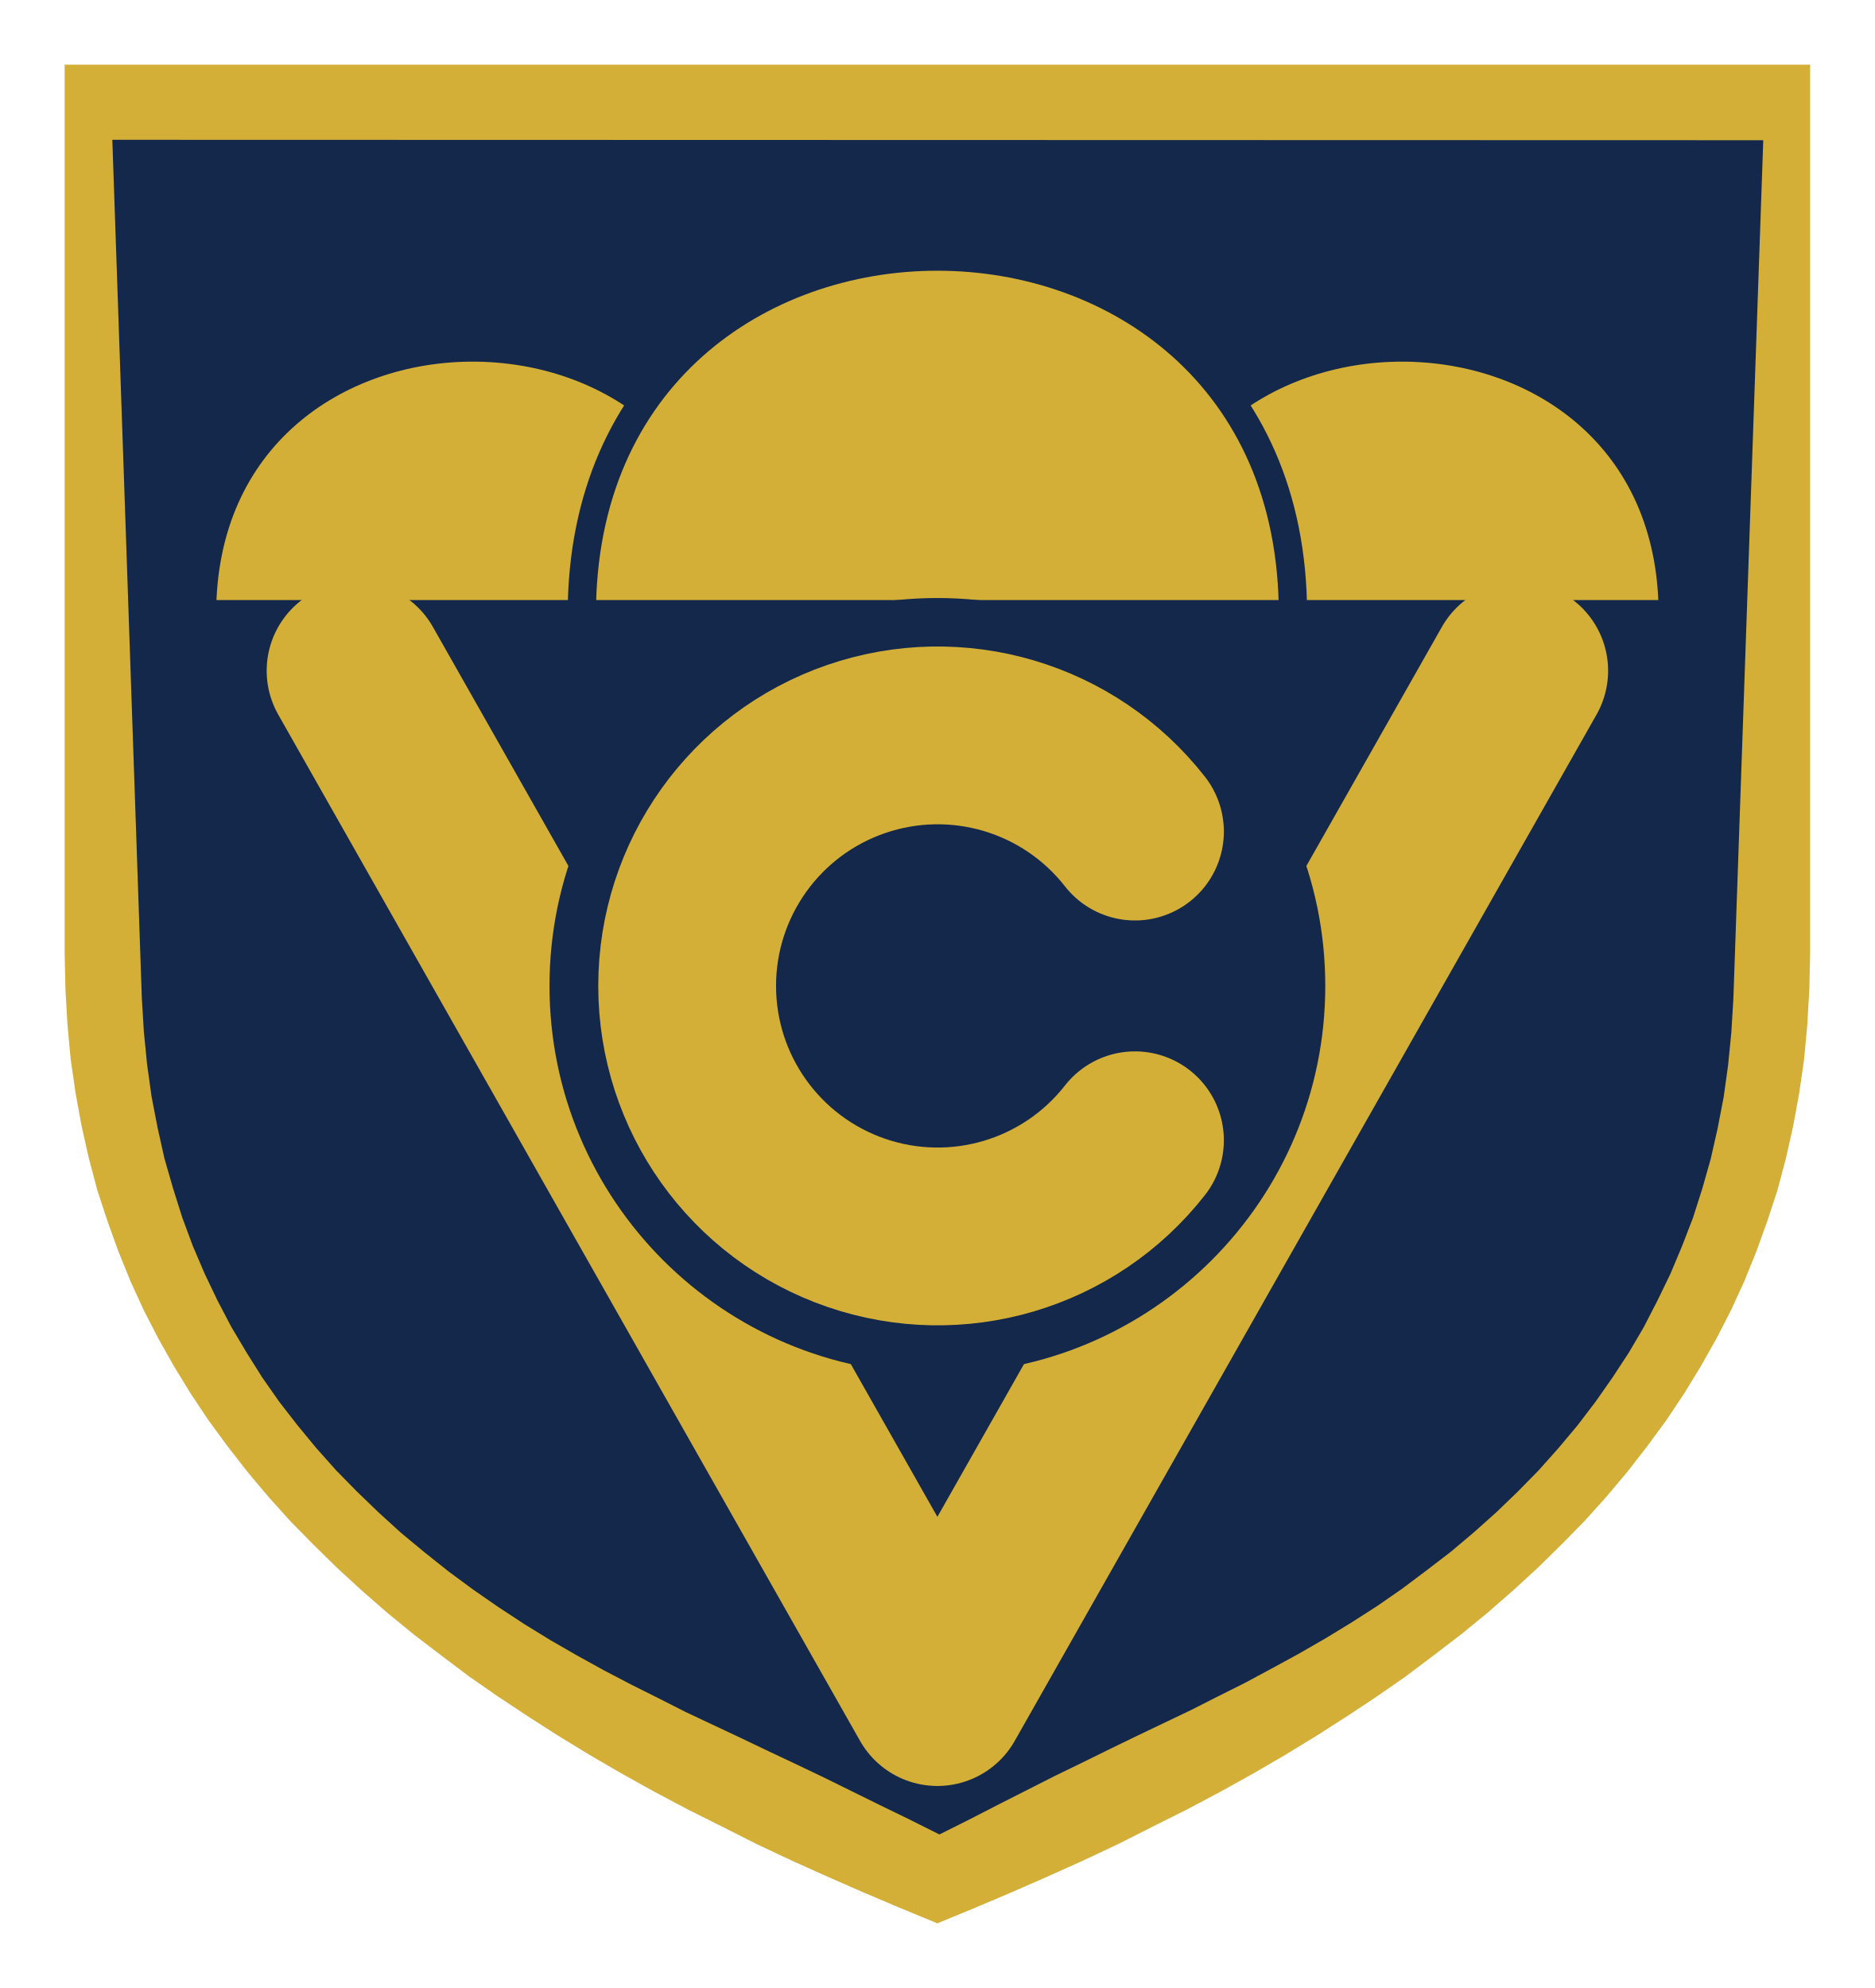
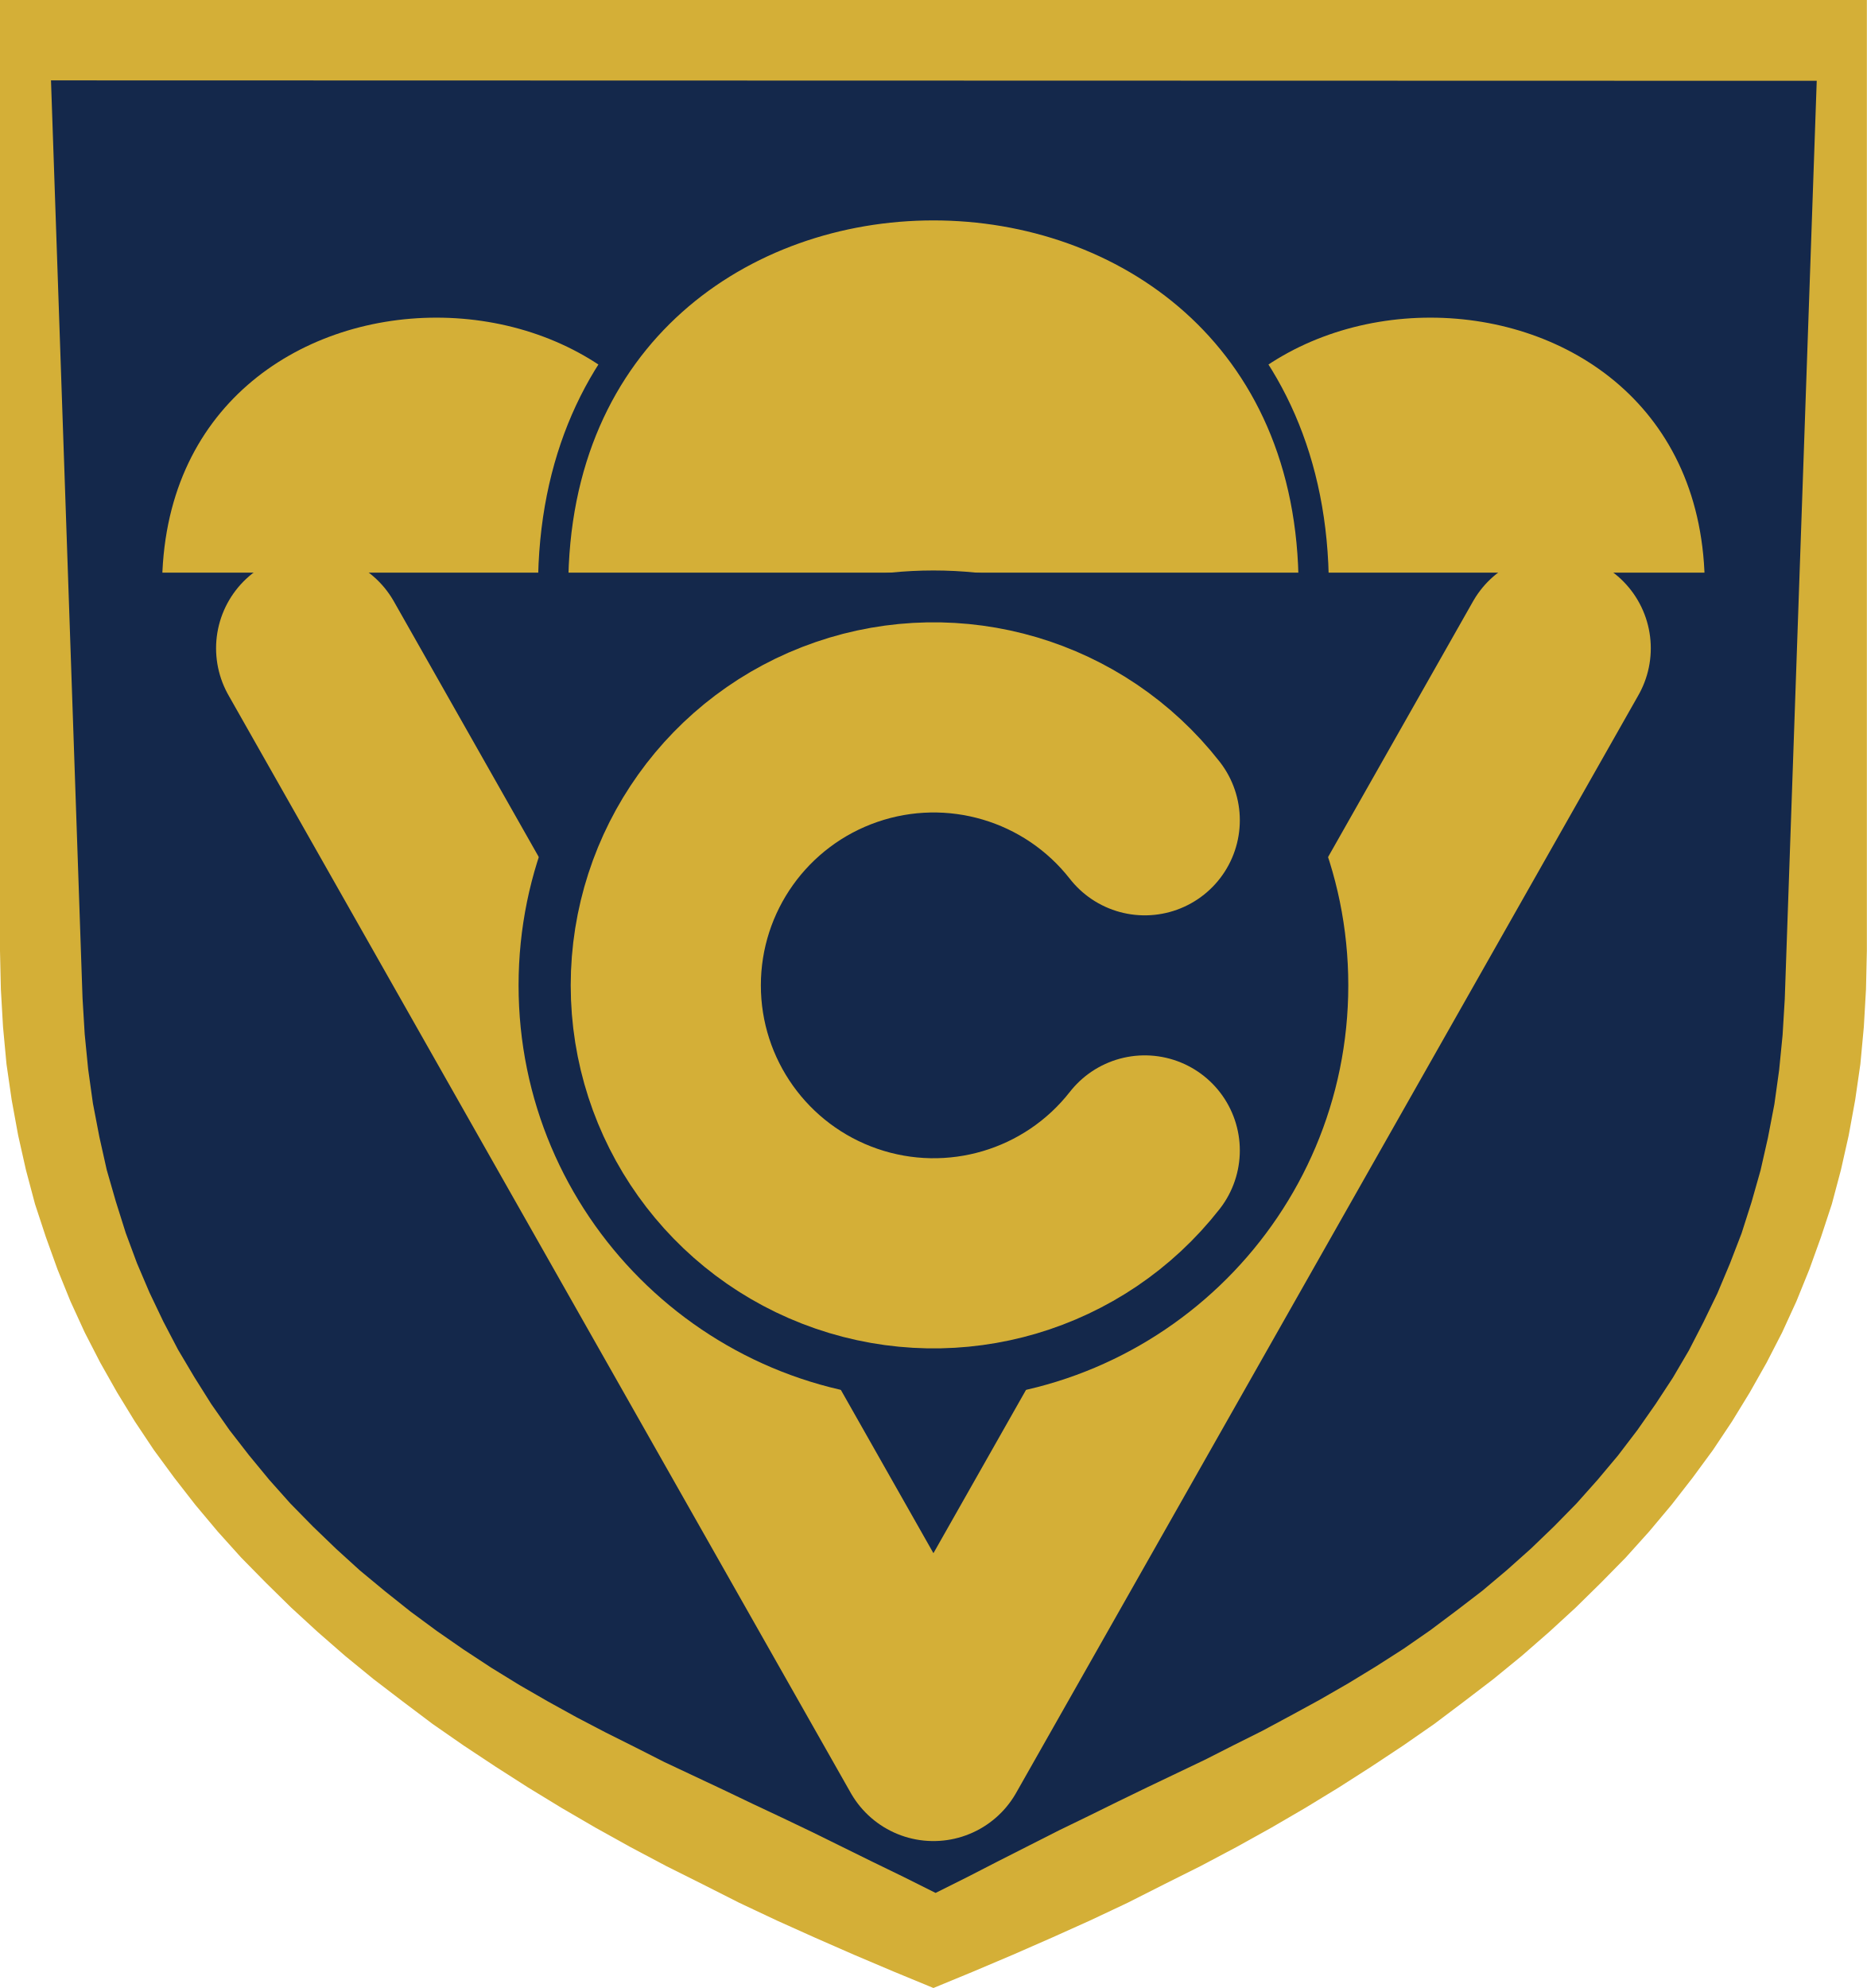
- <svg xmlns="http://www.w3.org/2000/svg" viewBox="24 14 464 492">
+ <svg xmlns="http://www.w3.org/2000/svg" viewBox="40 30 432 460">
  <polygon points="40.0,30.0 472.0,30.0 472.0,250.0 472.0,250.0 471.8,258.9 471.3,267.6 470.5,276.2 469.3,284.5 467.8,292.7 466.0,300.7 463.9,308.6 461.4,316.2 458.7,323.7 455.7,331.1 452.4,338.3 448.8,345.3 444.9,352.2 440.8,358.9 436.4,365.5 431.7,371.9 426.8,378.2 421.6,384.4 416.2,390.4 410.5,396.2 404.6,402.0 398.5,407.6 392.2,413.1 385.6,418.5 378.8,423.7 371.9,428.9 364.7,433.9 357.3,438.8 349.8,443.6 342.1,448.3 334.2,452.9 326.1,457.4 317.8,461.8 309.4,466.0 300.9,470.3 292.2,474.4 283.3,478.4 274.4,482.3 265.2,486.2 256.0,490.0 246.8,486.2 237.6,482.3 228.7,478.4 219.8,474.4 211.1,470.3 202.6,466.0 194.2,461.8 185.9,457.4 177.8,452.9 169.9,448.3 162.2,443.6 154.7,438.8 147.3,433.9 140.1,428.9 133.2,423.7 126.4,418.5 119.8,413.1 113.5,407.6 107.4,402.0 101.5,396.2 95.8,390.4 90.4,384.4 85.2,378.2 80.3,371.9 75.6,365.5 71.2,358.9 67.1,352.2 63.2,345.3 59.6,338.3 56.3,331.1 53.3,323.7 50.6,316.2 48.1,308.6 46.0,300.7 44.2,292.7 42.7,284.5 41.5,276.2 40.7,267.6 40.2,258.9 40.0,250.0" fill="#d4af37" />
  <polygon points="51.8,48.6 460.4,48.7 453.0,261.2 453.0,261.2 452.5,269.5 451.7,277.6 450.6,285.5 449.1,293.3 447.4,300.8 445.3,308.2 443.0,315.4 440.3,322.4 437.4,329.3 434.2,335.9 430.8,342.5 427.1,348.8 423.1,354.9 418.9,360.9 414.4,366.8 409.7,372.4 404.8,377.9 399.6,383.2 394.3,388.3 388.7,393.3 383.0,398.1 377.0,402.7 371.0,407.2 364.8,411.5 358.4,415.6 352.0,419.5 345.4,423.3 338.8,426.9 332.1,430.5 325.5,433.8 318.8,437.2 312.1,440.4 305.4,443.6 298.6,446.9 291.9,450.2 285.1,453.5 278.2,457.0 271.1,460.6 263.9,464.3 256.5,468.0 249.1,464.3 241.9,460.8 234.8,457.3 227.9,453.9 221.0,450.6 214.2,447.4 207.3,444.1 200.5,440.9 193.7,437.7 187.0,434.3 180.2,430.9 173.5,427.4 166.8,423.7 160.2,419.9 153.7,415.9 147.3,411.7 141.1,407.4 135.0,402.9 129.1,398.2 123.3,393.4 117.8,388.4 112.4,383.2 107.2,377.9 102.3,372.4 97.6,366.7 93.1,360.9 88.9,354.9 85.0,348.7 81.2,342.3 77.8,335.8 74.6,329.1 71.7,322.3 69.1,315.3 66.8,308.0 64.7,300.7 63.0,293.1 61.5,285.3 60.4,277.4 59.6,269.3 59.1,261.0" fill="#14284b" />
  <g fill="#d4af37" stroke="#14284b" stroke-width="7" stroke-linejoin="round">
    <path d="M74 166 C74 78 208 78 208 166 Z" />
    <path d="M304 166 C304 78 438 78 438 166 Z" />
    <path d="M168 166 C168 48 344 48 344 166 Z" />
  </g>
  <g fill="none" stroke="#d4af37" stroke-width="44" stroke-linejoin="round" stroke-linecap="round">
    <polyline points="112,180 256,434 400,180" />
  </g>
  <circle cx="256" cy="258" r="96" fill="#14284b" />
  <g fill="none" stroke="#d4af37" stroke-linecap="round">
    <path d="M304.9 296.2 A62 62 0 1 1 304.9 219.8" stroke-width="44" />
  </g>
</svg>
